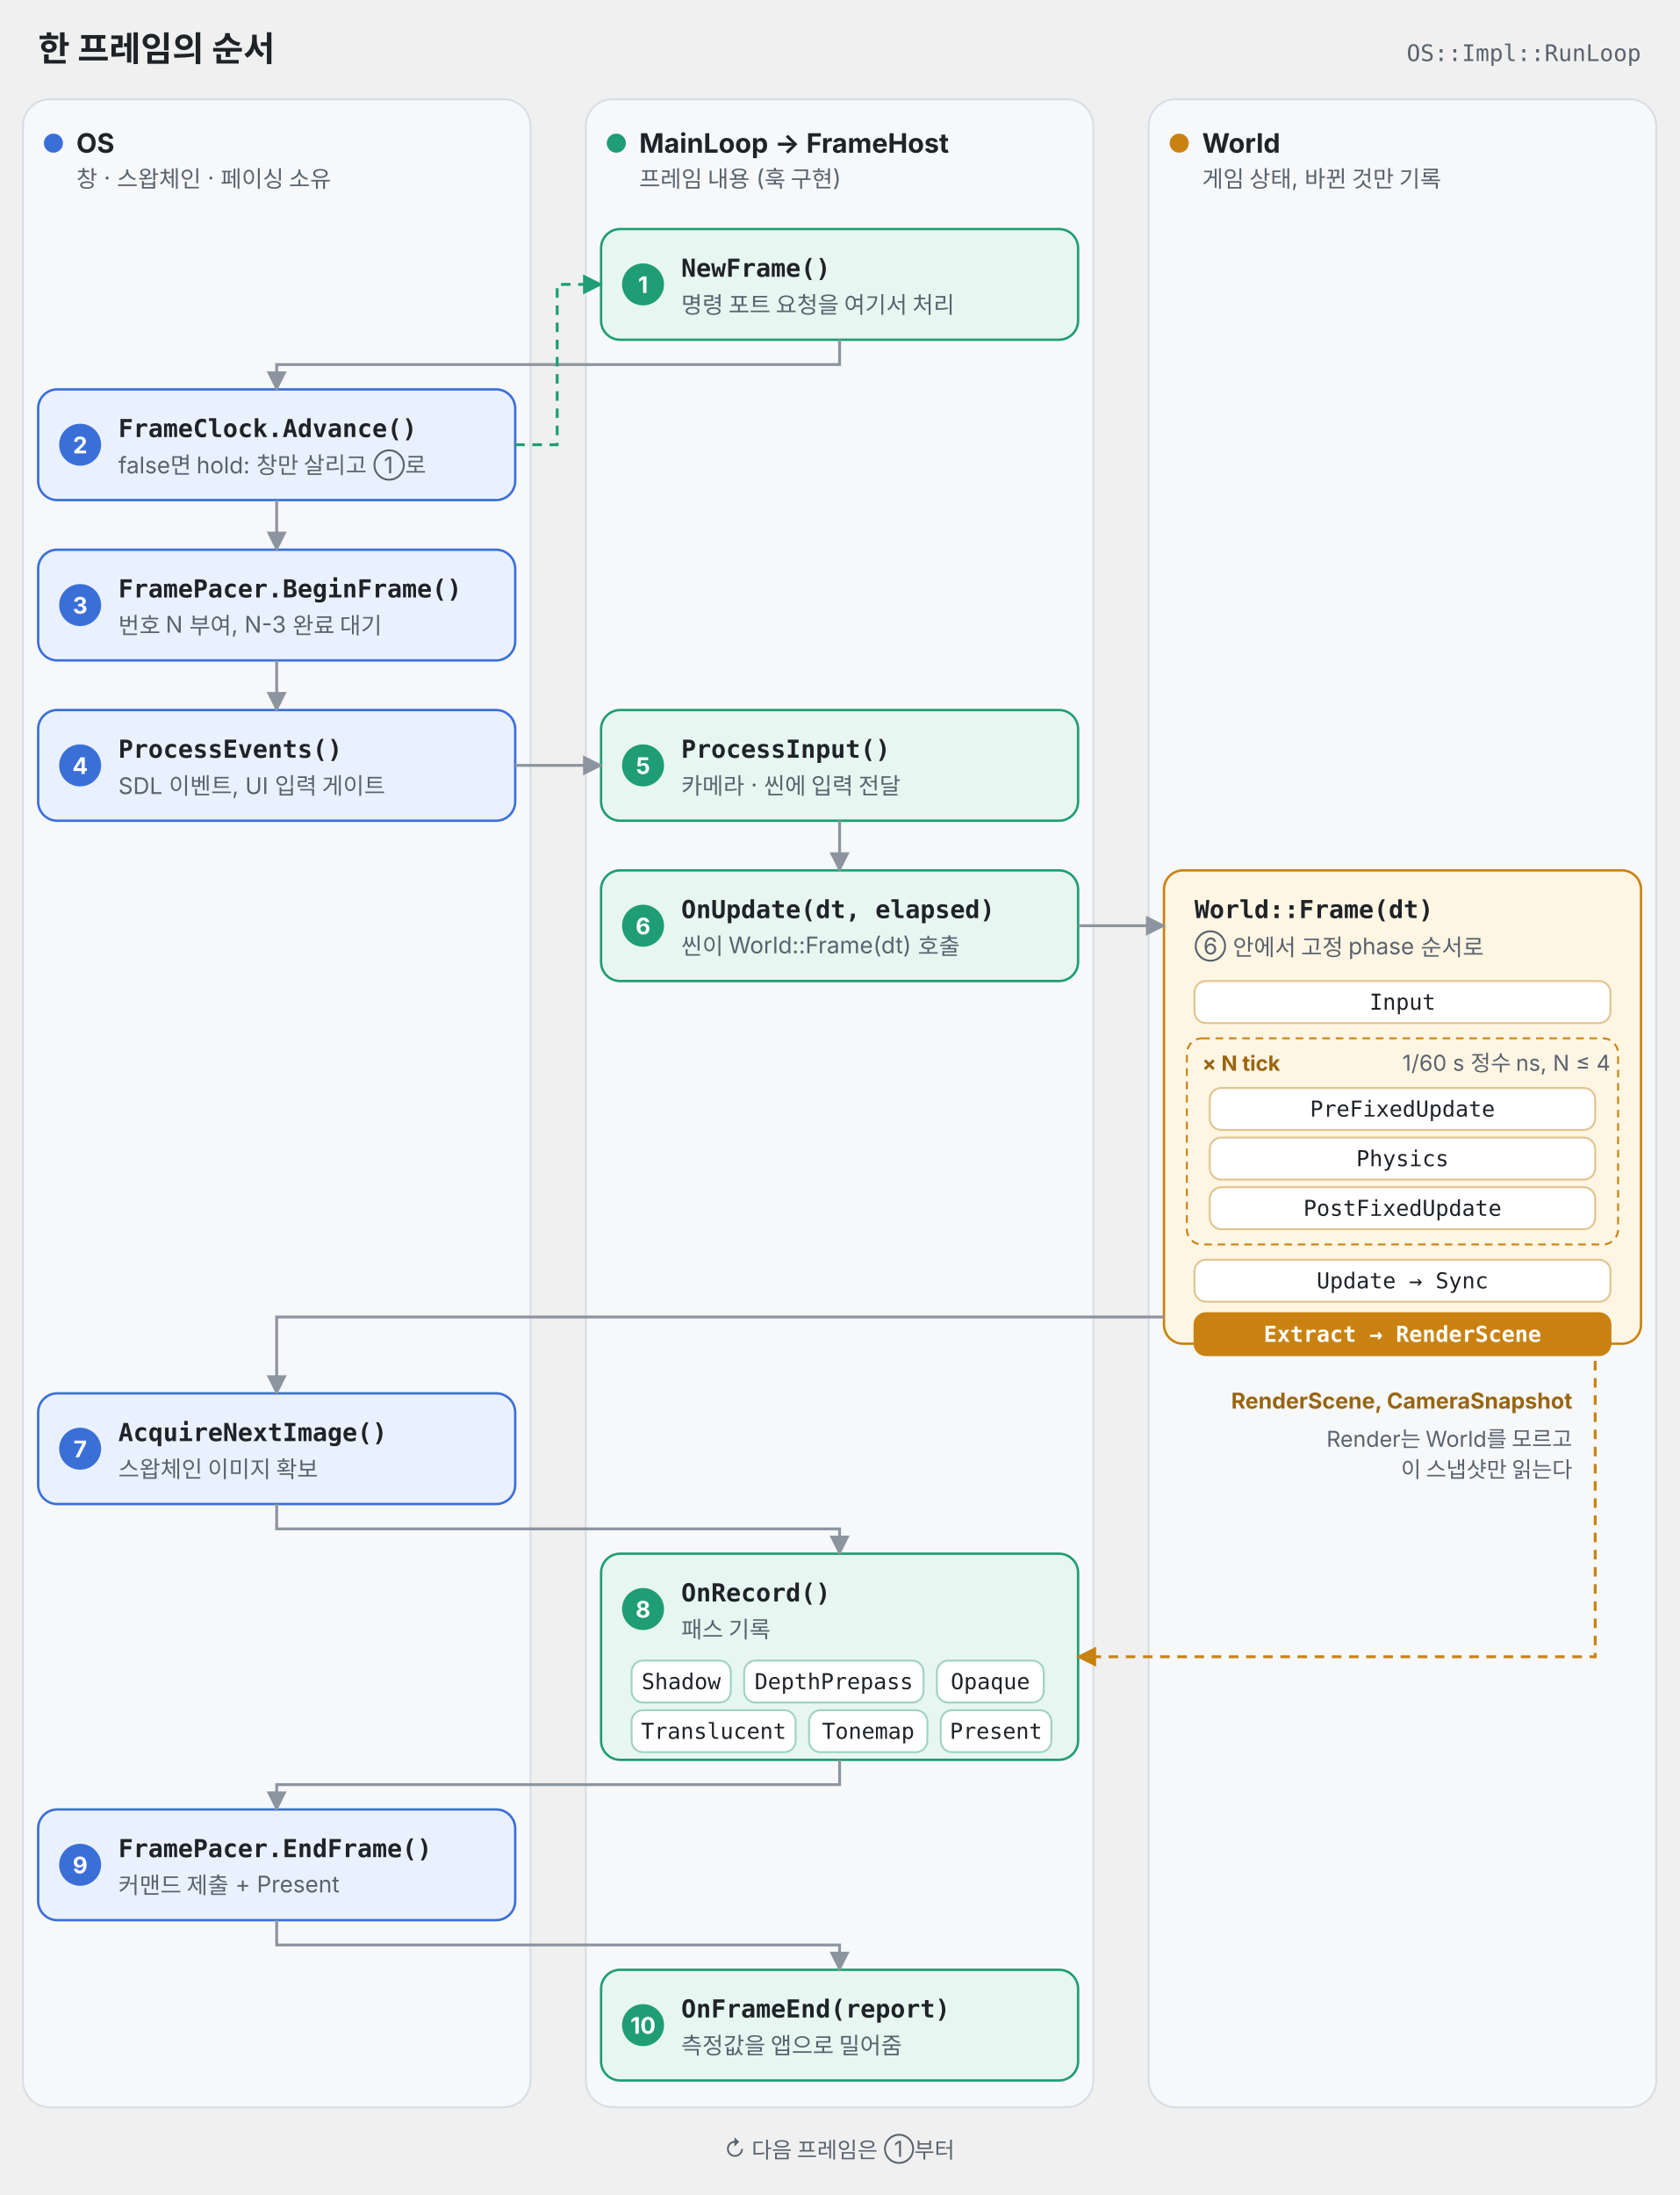
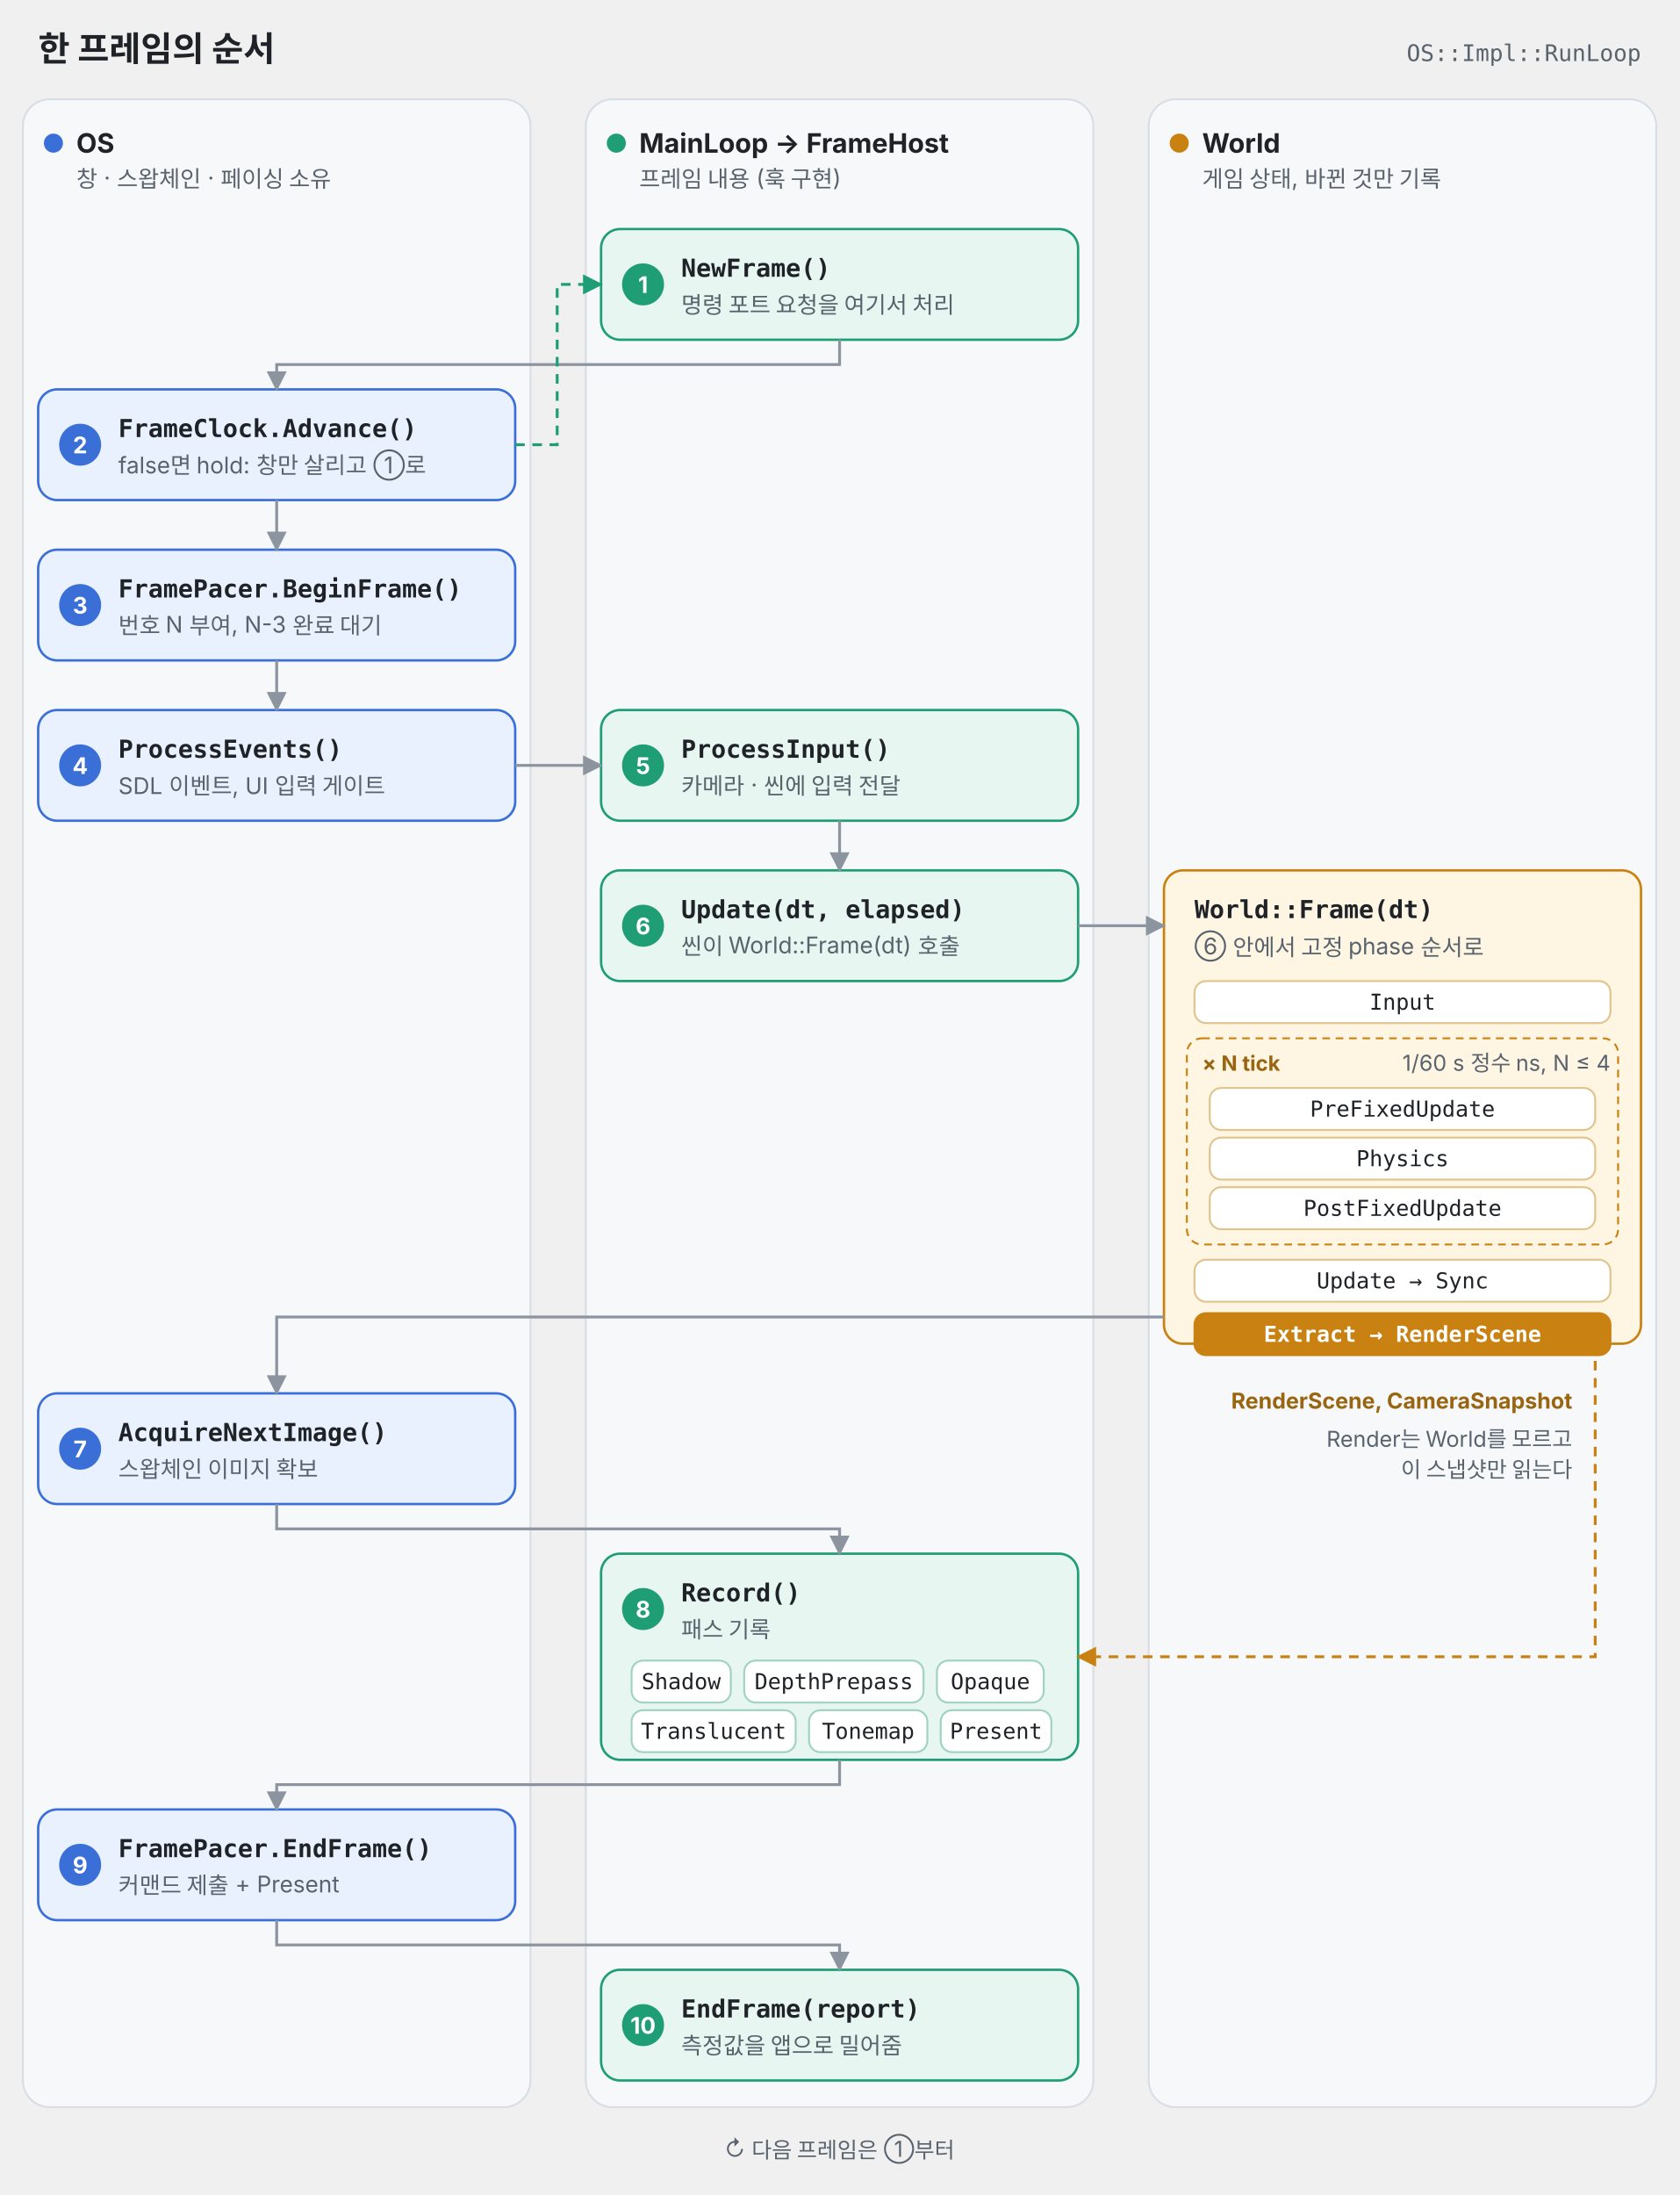
<svg xmlns="http://www.w3.org/2000/svg" viewBox="0 0 880 1150" width="880" height="1150" role="img" aria-label="CrowyEngine 한 프레임의 순서">
  <style>
  text { font-family: -apple-system, "Segoe UI", "Malgun Gothic", "Apple SD Gothic Neo", "Noto Sans KR", sans-serif; }
  .mono { font-family: ui-monospace, "SFMono-Regular", "Cascadia Mono", Consolas, monospace; }
  .h1 { font-size: 18px; font-weight: 700; fill: #1F2328; }
  .cap { font-size: 12px; fill: #59636E; }
  .lane { fill: #F6F8FA; stroke: #D8DEE4; stroke-width: 1; }
  .laneh { font-size: 14px; font-weight: 700; fill: #1F2328; }
  .title { font-size: 13px; font-weight: 700; fill: #1F2328; }
  .sub { font-size: 12px; fill: #59636E; }
  .numt { font-size: 12px; font-weight: 700; fill: #FFFFFF; }
  .card { stroke-width: 1.25; }
  .card.os { fill: #EAF1FE; stroke: #3B6FD8; }  .num.os { fill: #3B6FD8; }
  .card.ml { fill: #E7F6F0; stroke: #1F9D74; }  .num.ml { fill: #1F9D74; }
  .card.w  { fill: #FFF5E3; stroke: #C98211; }  .num.w  { fill: #C98211; }
  .dot.os { fill: #3B6FD8; } .dot.ml { fill: #1F9D74; } .dot.w { fill: #C98211; }
  .pill { fill: #FFFFFF; stroke: #E0C48E; stroke-width: 1; }
  .pill.r { stroke: #9FD3BF; }
  .pill.hot { fill: #C98211; stroke: #C98211; }
  .pillt { font-size: 11.5px; fill: #1F2328; }
  .pill.hot + .pillt { fill: #FFFFFF; font-weight: 700; }
  .tick { fill: none; stroke: #C98211; stroke-width: 1; stroke-dasharray: 4 3; }
  .tickt { font-size: 11px; fill: #9A6510; font-weight: 700; }
  .flow { fill: none; stroke: #8C959F; stroke-width: 1.5; }
  .hold { fill: none; stroke: #1F9D74; stroke-width: 1.5; stroke-dasharray: 5 4; }
  .snap { fill: none; stroke: #C98211; stroke-width: 1.5; stroke-dasharray: 5 4; }
  .ah-flow { fill: #8C959F; } .ah-hold { fill: #1F9D74; } .ah-snap { fill: #C98211; }
  .note { font-size: 11.5px; fill: #59636E; }
  .note.ml { fill: #1F9D74; font-weight: 700; } .note.w { fill: #9A6510; font-weight: 700; }
  @media (prefers-color-scheme: dark) {
    .h1, .laneh, .title, .pillt { fill: #E6EDF3; }
    .cap, .sub, .note { fill: #9198A1; }
    .lane { fill: #151B23; stroke: #30363D; }
    .card.os { fill: #16233B; stroke: #6E9BFF; }  .num.os, .dot.os { fill: #4C7FE8; }
    .card.ml { fill: #10291F; stroke: #4CD3A5; }  .num.ml, .dot.ml { fill: #1F9D74; }
    .card.w  { fill: #2E2410; stroke: #F2B24C; }  .num.w, .dot.w { fill: #C98211; }
    .pill { fill: #0D1117; stroke: #6B5427; } .pill.r { stroke: #2C5E4C; }
    .pill.hot { fill: #C98211; stroke: #C98211; }
    .tick { stroke: #F2B24C; } .tickt { fill: #F2B24C; }
    .flow { stroke: #6E7681; } .ah-flow { fill: #6E7681; }
    .hold { stroke: #4CD3A5; } .ah-hold { fill: #4CD3A5; }
    .snap { stroke: #F2B24C; } .ah-snap { fill: #F2B24C; }
    .note.ml { fill: #4CD3A5; } .note.w { fill: #F2B24C; }
  }
</style>
  <defs>
    <marker id="ah-flow" viewBox="0 0 10 10" refX="9" refY="5" markerWidth="7" markerHeight="7" orient="auto-start-reverse">
      <path class="ah-flow" d="M0,0 L10,5 L0,10 z" />
    </marker>
    <marker id="ah-hold" viewBox="0 0 10 10" refX="9" refY="5" markerWidth="7" markerHeight="7" orient="auto-start-reverse">
      <path class="ah-hold" d="M0,0 L10,5 L0,10 z" />
    </marker>
    <marker id="ah-snap" viewBox="0 0 10 10" refX="9" refY="5" markerWidth="7" markerHeight="7" orient="auto-start-reverse">
      <path class="ah-snap" d="M0,0 L10,5 L0,10 z" />
    </marker>
  </defs>
  <text class="h1" x="20" y="32">한 프레임의 순서</text>
  <text class="cap mono" x="860" y="32" text-anchor="end">OS::Impl::RunLoop</text>
  <rect class="lane" x="12" y="52" width="266" height="1052" rx="14" />
  <circle class="dot os" cx="28" cy="75" r="5" />
  <text class="laneh" x="40" y="80">OS</text>
  <text class="cap" x="40" y="98">창 · 스왑체인 · 페이싱 소유</text>
  <rect class="lane" x="307" y="52" width="266" height="1052" rx="14" />
  <circle class="dot ml" cx="323" cy="75" r="5" />
  <text class="laneh" x="335" y="80">MainLoop → FrameHost</text>
  <text class="cap" x="335" y="98">프레임 내용 (훅 구현)</text>
  <rect class="lane" x="602" y="52" width="266" height="1052" rx="14" />
  <circle class="dot w" cx="618" cy="75" r="5" />
  <text class="laneh" x="630" y="80">World</text>
  <text class="cap" x="630" y="98">게임 상태, 바뀐 것만 기록</text>
  <rect class="card ml" x="315" y="120" width="250" height="58" rx="10" />
  <circle class="num ml" cx="337" cy="149" r="11" />
  <text class="numt" x="337" y="153.5" text-anchor="middle">1</text>
  <text class="title mono" x="357" y="145">NewFrame()</text>
  <text class="sub" x="357" y="164">명령 포트 요청을 여기서 처리</text>
  <rect class="card os" x="20" y="204" width="250" height="58" rx="10" />
  <circle class="num os" cx="42" cy="233" r="11" />
  <text class="numt" x="42" y="237.5" text-anchor="middle">2</text>
  <text class="title mono" x="62" y="229">FrameClock.Advance()</text>
  <text class="sub" x="62" y="248">false면 hold: 창만 살리고 ①로</text>
  <rect class="card os" x="20" y="288" width="250" height="58" rx="10" />
  <circle class="num os" cx="42" cy="317" r="11" />
  <text class="numt" x="42" y="321.5" text-anchor="middle">3</text>
  <text class="title mono" x="62" y="313">FramePacer.BeginFrame()</text>
  <text class="sub" x="62" y="332">번호 N 부여, N-3 완료 대기</text>
  <rect class="card os" x="20" y="372" width="250" height="58" rx="10" />
  <circle class="num os" cx="42" cy="401" r="11" />
  <text class="numt" x="42" y="405.5" text-anchor="middle">4</text>
  <text class="title mono" x="62" y="397">ProcessEvents()</text>
  <text class="sub" x="62" y="416">SDL 이벤트, UI 입력 게이트</text>
  <rect class="card ml" x="315" y="372" width="250" height="58" rx="10" />
  <circle class="num ml" cx="337" cy="401" r="11" />
  <text class="numt" x="337" y="405.5" text-anchor="middle">5</text>
  <text class="title mono" x="357" y="397">ProcessInput()</text>
  <text class="sub" x="357" y="416">카메라 · 씬에 입력 전달</text>
  <rect class="card ml" x="315" y="456" width="250" height="58" rx="10" />
  <circle class="num ml" cx="337" cy="485" r="11" />
  <text class="numt" x="337" y="489.5" text-anchor="middle">6</text>
-   <text class="title mono" x="357" y="481">OnUpdate(dt, elapsed)</text>
+   <text class="title mono" x="357" y="481">Update(dt, elapsed)</text>
  <text class="sub" x="357" y="500">씬이 World::Frame(dt) 호출</text>
  <rect class="card os" x="20" y="730" width="250" height="58" rx="10" />
  <circle class="num os" cx="42" cy="759" r="11" />
  <text class="numt" x="42" y="763.5" text-anchor="middle">7</text>
  <text class="title mono" x="62" y="755">AcquireNextImage()</text>
  <text class="sub" x="62" y="774">스왑체인 이미지 확보</text>
  <rect class="card ml" x="315" y="814" width="250" height="108" rx="10" />
  <circle class="num ml" cx="337" cy="843" r="11" />
  <text class="numt" x="337" y="847.5" text-anchor="middle">8</text>
-   <text class="title mono" x="357" y="839">OnRecord()</text>
+   <text class="title mono" x="357" y="839">Record()</text>
  <text class="sub" x="357" y="858">패스 기록</text>
  <rect class="card os" x="20" y="948" width="250" height="58" rx="10" />
  <circle class="num os" cx="42" cy="977" r="11" />
  <text class="numt" x="42" y="981.5" text-anchor="middle">9</text>
  <text class="title mono" x="62" y="973">FramePacer.EndFrame()</text>
  <text class="sub" x="62" y="992">커맨드 제출 + Present</text>
  <rect class="card ml" x="315" y="1032" width="250" height="58" rx="10" />
  <circle class="num ml" cx="337" cy="1061" r="11" />
  <text class="numt" x="337" y="1065.5" text-anchor="middle">10</text>
-   <text class="title mono" x="357" y="1057">OnFrameEnd(report)</text>
+   <text class="title mono" x="357" y="1057">EndFrame(report)</text>
  <text class="sub" x="357" y="1076">측정값을 앱으로 밀어줌</text>
  <rect class="card w" x="610" y="456" width="250" height="248" rx="10" />
  <text class="title mono" x="626" y="481">World::Frame(dt)</text>
  <text class="sub" x="626" y="500">⑥ 안에서 고정 phase 순서로</text>
  <rect class="pill" x="626" y="514" width="218" height="22" rx="6" />
  <text class="pillt mono" x="735.0" y="529.0" text-anchor="middle">Input</text>
  <rect class="tick" x="622" y="544" width="226" height="108" rx="8" />
  <text class="tickt" x="630" y="561">× N tick</text>
  <text class="note" x="844" y="561" text-anchor="end">1/60 s 정수 ns, N ≤ 4</text>
  <rect class="pill" x="634" y="570" width="202" height="22" rx="6" />
  <text class="pillt mono" x="735.0" y="585.0" text-anchor="middle">PreFixedUpdate</text>
  <rect class="pill" x="634" y="596" width="202" height="22" rx="6" />
  <text class="pillt mono" x="735.0" y="611.0" text-anchor="middle">Physics</text>
  <rect class="pill" x="634" y="622" width="202" height="22" rx="6" />
  <text class="pillt mono" x="735.0" y="637.0" text-anchor="middle">PostFixedUpdate</text>
  <rect class="pill" x="626" y="660" width="218" height="22" rx="6" />
  <text class="pillt mono" x="735.0" y="675.0" text-anchor="middle">Update  →  Sync</text>
  <rect class="pill hot" x="626" y="688" width="218" height="22" rx="6" />
  <text class="pillt mono" x="735.0" y="703.0" text-anchor="middle">Extract → RenderScene</text>
  <rect class="pill r" x="331" y="870" width="52" height="22" rx="6" />
  <text class="pillt mono" x="357.0" y="885.0" text-anchor="middle">Shadow</text>
  <rect class="pill r" x="390" y="870" width="94" height="22" rx="6" />
  <text class="pillt mono" x="437.0" y="885.0" text-anchor="middle">DepthPrepass</text>
  <rect class="pill r" x="491" y="870" width="56" height="22" rx="6" />
  <text class="pillt mono" x="519.0" y="885.0" text-anchor="middle">Opaque</text>
  <rect class="pill r" x="331" y="896" width="86" height="22" rx="6" />
  <text class="pillt mono" x="374.0" y="911.0" text-anchor="middle">Translucent</text>
  <rect class="pill r" x="424" y="896" width="62" height="22" rx="6" />
  <text class="pillt mono" x="455.0" y="911.0" text-anchor="middle">Tonemap</text>
  <rect class="pill r" x="493" y="896" width="58" height="22" rx="6" />
  <text class="pillt mono" x="522.0" y="911.0" text-anchor="middle">Present</text>
  <path class="flow" d="M440 178 V191 H145 V204" marker-end="url(#ah-flow)" />
  <path class="flow" d="M145 262 V288" marker-end="url(#ah-flow)" />
  <path class="flow" d="M145 346 V372" marker-end="url(#ah-flow)" />
  <path class="flow" d="M270 401 H315" marker-end="url(#ah-flow)" />
  <path class="flow" d="M440 430 V456" marker-end="url(#ah-flow)" />
  <path class="flow" d="M565 485 H610" marker-end="url(#ah-flow)" />
  <path class="flow" d="M610 690 H145 V730" marker-end="url(#ah-flow)" />
  <path class="flow" d="M145 788 V801 H440 V814" marker-end="url(#ah-flow)" />
  <path class="flow" d="M440 922 V935 H145 V948" marker-end="url(#ah-flow)" />
  <path class="flow" d="M145 1006 V1019 H440 V1032" marker-end="url(#ah-flow)" />
  <path class="hold" d="M270 233 H292 V149 H315" marker-end="url(#ah-hold)" />
  <path class="snap" d="M836 704 V868 H565" marker-end="url(#ah-snap)" />
  <text class="note w" x="824" y="738" text-anchor="end">RenderScene, CameraSnapshot</text>
  <text class="note" x="824" y="758" text-anchor="end">Render는 World를 모르고</text>
  <text class="note" x="824" y="774" text-anchor="end">이 스냅샷만 읽는다</text>
  <text class="note" x="440" y="1130" text-anchor="middle">↻ 다음 프레임은 ①부터</text>
</svg>
